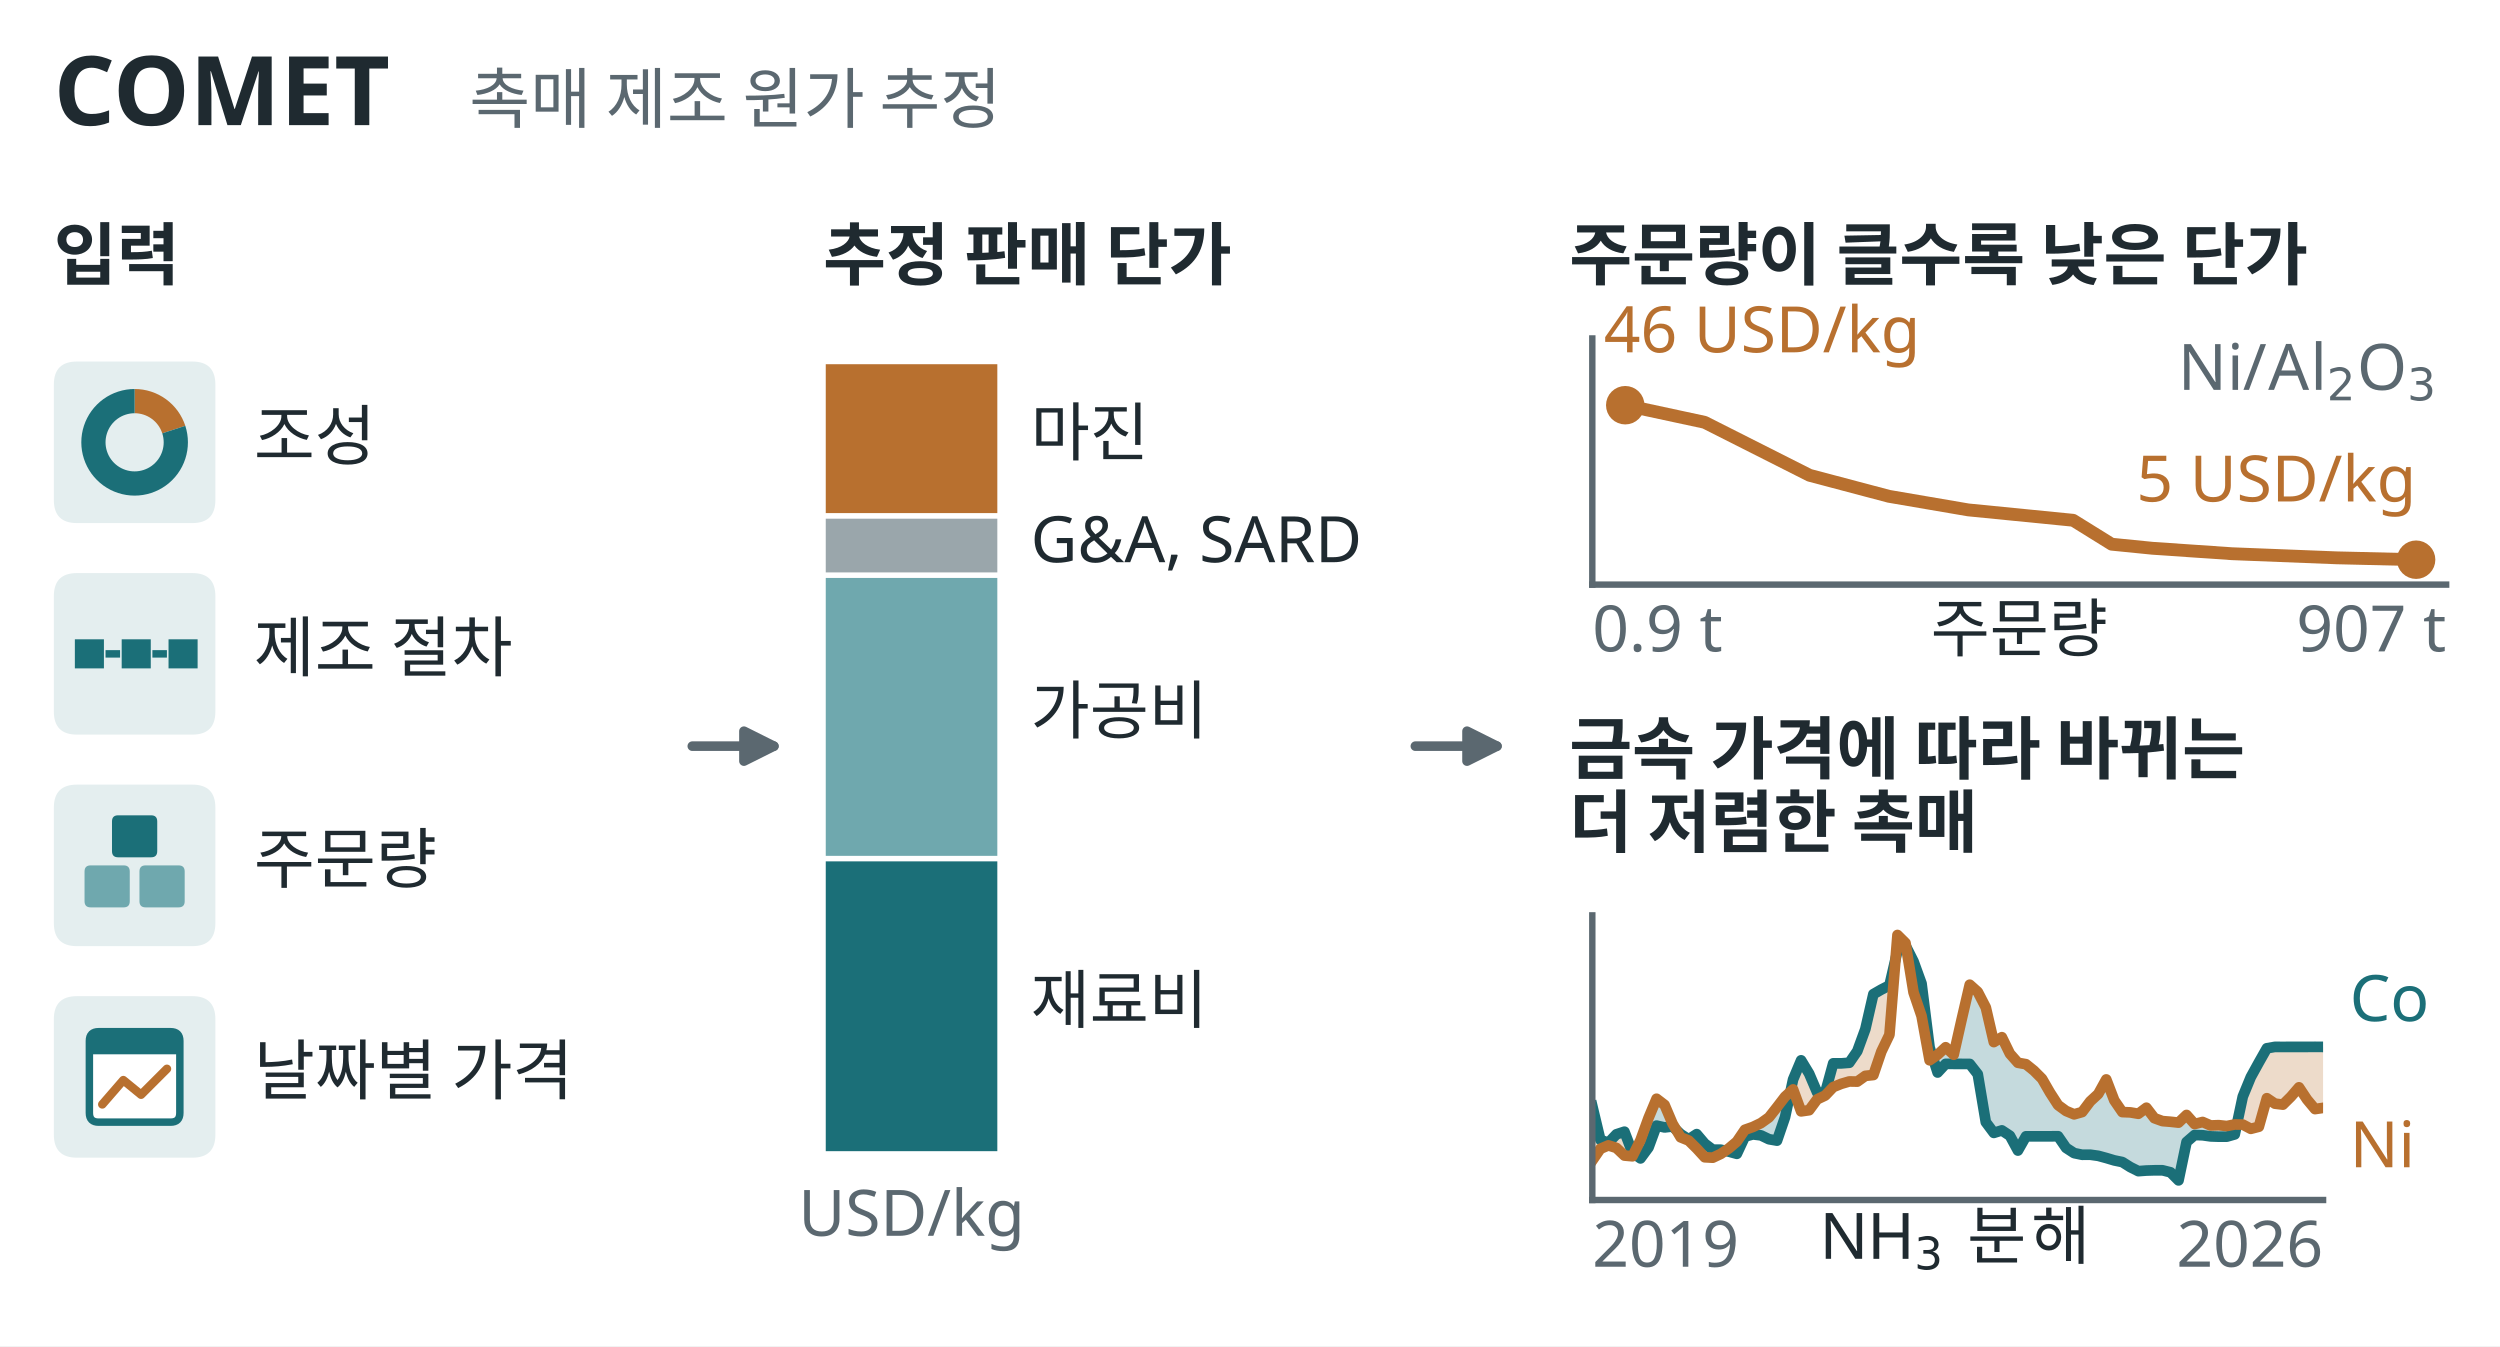
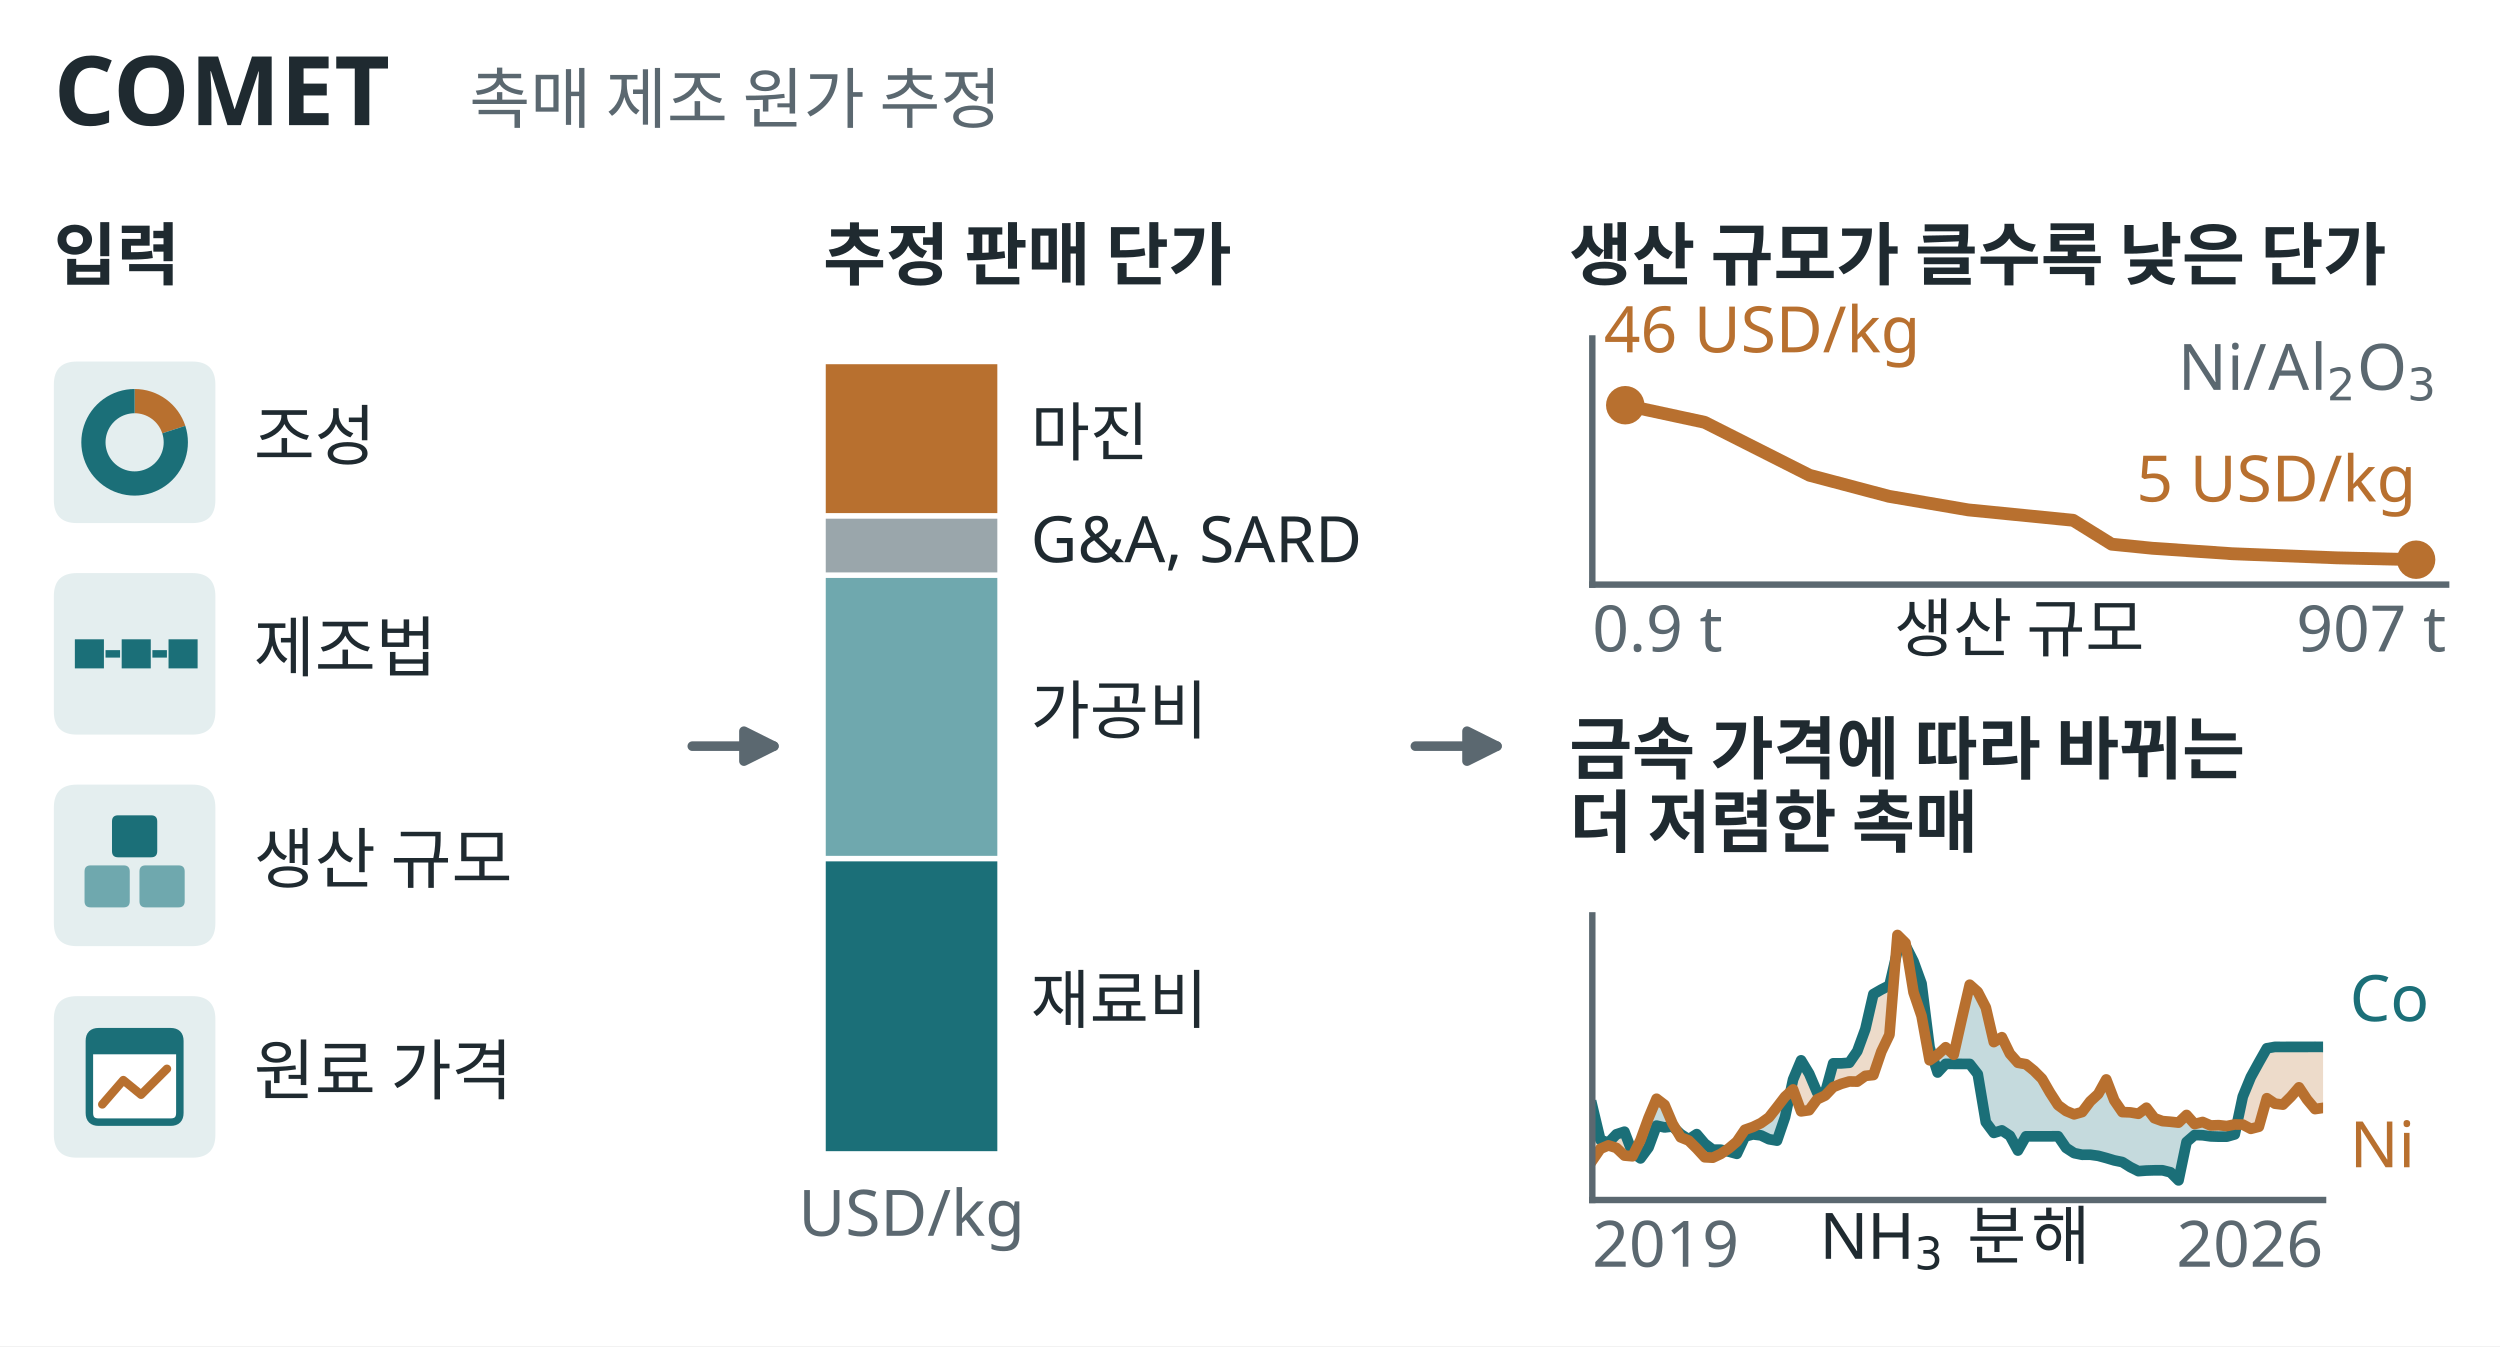
<svg xmlns="http://www.w3.org/2000/svg" xmlns:xlink="http://www.w3.org/1999/xlink" width="234pt" height="126pt" viewBox="0 0 234 126" version="1.1">
  <defs>
    <style type="text/css">*{stroke-linejoin: round; stroke-linecap: butt}</style>
  </defs>
  <g id="figure_1">
    <g id="patch_1">
      <path d="M 0 126 L 234 126 L 234 0 L 0 0 z " style="fill: #ffffff" />
    </g>
    <g id="axes_1">
      <g id="patch_2">
        <path d="M 7.2 48.96 L 18 48.96 Q 20.16 48.96 20.16 46.8 L 20.16 36 Q 20.16 33.84 18 33.84 L 7.2 33.84 Q 5.04 33.84 5.04 36 L 5.04 46.8 Q 5.04 48.96 7.2 48.96 z " clip-path="url(#pe69bccf116)" style="fill: #e4eeef" />
      </g>
      <g id="patch_3">
        <path d="M 17.345 39.858 C 17.02 38.856 16.385 37.983 15.533 37.363 C 14.68 36.744 13.654 36.41 12.6 36.41 L 12.6 38.678 C 13.175 38.678 13.735 38.86 14.2 39.198 C 14.665 39.536 15.011 40.012 15.188 40.559 z " clip-path="url(#pe69bccf116)" style="fill: #b8702f" />
      </g>
      <g id="patch_4">
        <path d="M 12.6 36.41 C 12.076 36.41 11.556 36.493 11.058 36.655 C 10.56 36.816 10.091 37.056 9.667 37.363 C 9.244 37.671 8.871 38.044 8.563 38.467 C 8.256 38.891 8.016 39.36 7.855 39.858 C 7.693 40.356 7.61 40.876 7.61 41.4 C 7.61 41.924 7.693 42.444 7.855 42.942 C 8.016 43.44 8.256 43.909 8.563 44.333 C 8.871 44.756 9.244 45.129 9.667 45.437 C 10.091 45.744 10.56 45.984 11.058 46.145 C 11.556 46.307 12.076 46.39 12.6 46.39 C 13.124 46.39 13.644 46.307 14.142 46.145 C 14.64 45.984 15.109 45.744 15.533 45.437 C 15.956 45.129 16.329 44.756 16.637 44.333 C 16.944 43.909 17.184 43.44 17.345 42.942 C 17.507 42.444 17.59 41.924 17.59 41.4 C 17.59 40.876 17.507 40.356 17.345 39.858 L 15.188 40.559 C 15.277 40.831 15.322 41.114 15.322 41.4 C 15.322 41.686 15.277 41.969 15.188 42.241 C 15.1 42.513 14.97 42.769 14.802 43 C 14.634 43.231 14.431 43.434 14.2 43.602 C 13.969 43.77 13.713 43.9 13.441 43.988 C 13.169 44.077 12.886 44.122 12.6 44.122 C 12.314 44.122 12.031 44.077 11.759 43.988 C 11.487 43.9 11.231 43.77 11 43.602 C 10.769 43.434 10.566 43.231 10.398 43 C 10.23 42.769 10.1 42.513 10.012 42.241 C 9.923 41.969 9.878 41.686 9.878 41.4 C 9.878 41.114 9.923 40.831 10.012 40.559 C 10.1 40.287 10.23 40.031 10.398 39.8 C 10.566 39.569 10.769 39.366 11 39.198 C 11.231 39.03 11.487 38.9 11.759 38.812 C 12.031 38.723 12.314 38.678 12.6 38.678 z " clip-path="url(#pe69bccf116)" style="fill: #1b6f78" />
      </g>
      <g id="patch_5">
        <path d="M 7.2 68.76 L 18 68.76 Q 20.16 68.76 20.16 66.6 L 20.16 55.8 Q 20.16 53.64 18 53.64 L 7.2 53.64 Q 5.04 53.64 5.04 55.8 L 5.04 66.6 Q 5.04 68.76 7.2 68.76 z " clip-path="url(#pe69bccf116)" style="fill: #e4eeef" />
      </g>
      <g id="patch_6">
        <path d="M 7.006 62.561 L 9.727 62.561 L 9.727 59.839 L 7.006 59.839 z " clip-path="url(#pe69bccf116)" style="fill: #1b6f78" />
      </g>
      <g id="patch_7">
        <path d="M 11.39 62.561 L 14.112 62.561 L 14.112 59.839 L 11.39 59.839 z " clip-path="url(#pe69bccf116)" style="fill: #1b6f78" />
      </g>
      <g id="patch_8">
        <path d="M 15.775 62.561 L 18.497 62.561 L 18.497 59.839 L 15.775 59.839 z " clip-path="url(#pe69bccf116)" style="fill: #1b6f78" />
      </g>
      <g id="patch_9">
        <path d="M 7.2 88.56 L 18 88.56 Q 20.16 88.56 20.16 86.4 L 20.16 75.6 Q 20.16 73.44 18 73.44 L 7.2 73.44 Q 5.04 73.44 5.04 75.6 L 5.04 86.4 Q 5.04 88.56 7.2 88.56 z " clip-path="url(#pe69bccf116)" style="fill: #e4eeef" />
      </g>
      <g id="patch_10">
        <path d="M 8.489 84.931 L 11.57 84.931 Q 12.146 84.931 12.146 84.355 L 12.146 81.576 Q 12.146 81 11.57 81 L 8.489 81 Q 7.913 81 7.913 81.576 L 7.913 84.355 Q 7.913 84.931 8.489 84.931 z " clip-path="url(#pe69bccf116)" style="fill: #6fa8ae" />
      </g>
      <g id="patch_11">
        <path d="M 13.63 84.931 L 16.711 84.931 Q 17.287 84.931 17.287 84.355 L 17.287 81.576 Q 17.287 81 16.711 81 L 13.63 81 Q 13.054 81 13.054 81.576 L 13.054 84.355 Q 13.054 84.931 13.63 84.931 z " clip-path="url(#pe69bccf116)" style="fill: #6fa8ae" />
      </g>
      <g id="patch_12">
        <path d="M 11.059 80.244 L 14.141 80.244 Q 14.717 80.244 14.717 79.668 L 14.717 76.889 Q 14.717 76.313 14.141 76.313 L 11.059 76.313 Q 10.483 76.313 10.483 76.889 L 10.483 79.668 Q 10.483 80.244 11.059 80.244 z " clip-path="url(#pe69bccf116)" style="fill: #1b6f78" />
      </g>
      <g id="patch_13">
        <path d="M 7.2 108.36 L 18 108.36 Q 20.16 108.36 20.16 106.2 L 20.16 95.4 Q 20.16 93.24 18 93.24 L 7.2 93.24 Q 5.04 93.24 5.04 95.4 L 5.04 106.2 Q 5.04 108.36 7.2 108.36 z " clip-path="url(#pe69bccf116)" style="fill: #e4eeef" />
      </g>
      <g id="patch_14">
        <path d="M 9.23 105.034 L 15.97 105.034 Q 16.834 105.034 16.834 104.17 L 16.834 97.43 Q 16.834 96.566 15.97 96.566 L 9.23 96.566 Q 8.366 96.566 8.366 97.43 L 8.366 104.17 Q 8.366 105.034 9.23 105.034 z " clip-path="url(#pe69bccf116)" style="fill: #ffffff; stroke: #1b6f78; stroke-width: 0.7; stroke-linejoin: miter" />
      </g>
      <g id="patch_15">
        <path d="M 8.366 98.683 L 16.834 98.683 L 16.834 96.566 L 8.366 96.566 z " clip-path="url(#pe69bccf116)" style="fill: #1b6f78" />
      </g>
      <g id="patch_16">
        <path d="M 77.04 108 L 93.6 108 L 93.6 80.358 L 77.04 80.358 z " clip-path="url(#pe69bccf116)" style="fill: #1b6f78; stroke: #ffffff; stroke-width: 0.5; stroke-linejoin: miter" />
      </g>
      <g id="patch_17">
        <path d="M 77.04 80.358 L 93.6 80.358 L 93.6 53.828 L 77.04 53.828 z " clip-path="url(#pe69bccf116)" style="fill: #6fa8ae; stroke: #ffffff; stroke-width: 0.5; stroke-linejoin: miter" />
      </g>
      <g id="patch_18">
        <path d="M 77.04 53.828 L 93.6 53.828 L 93.6 48.276 L 77.04 48.276 z " clip-path="url(#pe69bccf116)" style="fill: #9aa6ab; stroke: #ffffff; stroke-width: 0.5; stroke-linejoin: miter" />
      </g>
      <g id="patch_19">
        <path d="M 77.04 48.276 L 93.6 48.276 L 93.6 33.84 L 77.04 33.84 z " clip-path="url(#pe69bccf116)" style="fill: #b8702f; stroke: #ffffff; stroke-width: 0.5; stroke-linejoin: miter" />
      </g>
      <g id="patch_20">
        <path d="M 64.8 69.84 Q 69.12 69.84 72.434 69.84 " clip-path="url(#pe69bccf116)" style="fill: none; stroke: #5b6870; stroke-width: 0.9; stroke-linecap: round" />
        <path d="M 69.634 68.44 L 72.434 69.84 L 69.634 71.24 z " clip-path="url(#pe69bccf116)" style="fill: #5b6870; stroke: #5b6870; stroke-width: 0.9; stroke-linecap: round" />
      </g>
      <g id="patch_21">
        <path d="M 132.48 69.84 Q 136.8 69.84 140.114 69.84 " clip-path="url(#pe69bccf116)" style="fill: none; stroke: #5b6870; stroke-width: 0.9; stroke-linecap: round" />
        <path d="M 137.314 68.44 L 140.114 69.84 L 137.314 71.24 z " clip-path="url(#pe69bccf116)" style="fill: #5b6870; stroke: #5b6870; stroke-width: 0.9; stroke-linecap: round" />
      </g>
      <g id="line2d_1">
        <path d="M 9.878 61.2 L 11.239 61.2 " clip-path="url(#pe69bccf116)" style="fill: none; stroke: #1b6f78; stroke-width: 0.7" />
      </g>
      <g id="line2d_2">
        <path d="M 14.263 61.2 L 15.624 61.2 " clip-path="url(#pe69bccf116)" style="fill: none; stroke: #1b6f78; stroke-width: 0.7" />
      </g>
      <g id="line2d_3">
        <path d="M 9.576 103.37 L 11.542 101.102 L 13.205 102.463 L 15.624 100.044 " clip-path="url(#pe69bccf116)" style="fill: none; stroke: #b8702f; stroke-width: 0.8; stroke-linecap: round" />
      </g>
      <g id="text_1">
        <text style="font-weight: 700; font-size: 9px; font-family: 'Malgun Gothic'; text-anchor: start; fill: #1f2a30" x="5.04" y="11.713" transform="rotate(-0 5.04 11.71266)">COMET</text>
      </g>
      <g id="text_2">
        <text style="font-size: 6.2px; font-family: 'Malgun Gothic'; text-anchor: start; fill: #5b6870" x="43.92" y="11.485" transform="rotate(-0 43.92 11.48472)">촉매 제조 원가 추정</text>
      </g>
      <g id="text_3">
        <text style="font-weight: 700; font-size: 6.4px; font-family: 'Malgun Gothic'; text-anchor: start; fill: #1f2a30" x="5.04" y="26.153" transform="rotate(-0 5.04 26.153)">입력</text>
      </g>
      <g id="text_4">
        <text style="font-size: 6.2px; font-family: 'Malgun Gothic'; text-anchor: start; fill: #1f2a30" x="23.76" y="43.021" transform="rotate(-0 23.76 43.02072)">조성</text>
      </g>
      <g id="text_5">
-         <text style="font-size: 6.2px; font-family: 'Malgun Gothic'; text-anchor: start; fill: #1f2a30" x="23.76" y="62.821" transform="rotate(-0 23.76 62.82072)">제조 절차</text>
+         <text style="font-size: 6.2px; font-family: 'Malgun Gothic'; text-anchor: start; fill: #1f2a30" x="23.76" y="62.821" transform="rotate(-0 23.76 62.82072)">제조법</text>
      </g>
      <g id="text_6">
-         <text style="font-size: 6.2px; font-family: 'Malgun Gothic'; text-anchor: start; fill: #1f2a30" x="23.76" y="82.621" transform="rotate(-0 23.76 82.62072)">주문량</text>
+         <text style="font-size: 6.2px; font-family: 'Malgun Gothic'; text-anchor: start; fill: #1f2a30" x="23.76" y="82.621" transform="rotate(-0 23.76 82.62072)">생산 규모</text>
      </g>
      <g id="text_7">
-         <text style="font-size: 6.2px; font-family: 'Malgun Gothic'; text-anchor: start; fill: #1f2a30" x="23.76" y="102.421" transform="rotate(-0 23.76 102.4207)">날짜별 가격</text>
+         <text style="font-size: 6.2px; font-family: 'Malgun Gothic'; text-anchor: start; fill: #1f2a30" x="23.76" y="102.421" transform="rotate(-0 23.76 102.4207)">원료 가격</text>
      </g>
      <g id="text_8">
        <text style="font-size: 6px; font-family: 'Malgun Gothic'; text-anchor: start; fill: #1f2a30" x="96.48" y="95.747" transform="rotate(-0 96.48 95.74724)">재료비</text>
      </g>
      <g id="text_9">
        <text style="font-size: 6px; font-family: 'Malgun Gothic'; text-anchor: start; fill: #1f2a30" x="96.48" y="68.661" transform="rotate(-0 96.48 68.66131)">가공비</text>
      </g>
      <g id="text_10">
        <text style="font-size: 6px; font-family: 'Malgun Gothic'; text-anchor: start; fill: #1f2a30" x="96.48" y="52.621" transform="rotate(-0 96.48 52.62062)">G&amp;A, SARD</text>
      </g>
      <g id="text_11">
        <text style="font-size: 6px; font-family: 'Malgun Gothic'; text-anchor: start; fill: #1f2a30" x="96.48" y="42.627" transform="rotate(-0 96.48 42.62655)">마진</text>
      </g>
      <g id="text_12">
        <text style="font-weight: 700; font-size: 6.4px; font-family: 'Malgun Gothic'; text-anchor: start; fill: #1f2a30" x="77.04" y="26.153" transform="rotate(-0 77.04 26.153)">추정 판매 단가</text>
      </g>
      <g id="text_13">
        <text style="font-size: 6px; font-family: 'Malgun Gothic'; text-anchor: middle; fill: #5b6870" x="85.32" y="115.672" transform="rotate(-0 85.32 115.6725)">USD/kg</text>
      </g>
      <g id="text_14">
-         <text style="font-weight: 700; font-size: 6.4px; font-family: 'Malgun Gothic'; text-anchor: start; fill: #1f2a30" x="146.88" y="26.153" transform="rotate(-0 146.88 26.153)">주문량이 클수록 낮은 단가</text>
+         <text style="font-weight: 700; font-size: 6.4px; font-family: 'Malgun Gothic'; text-anchor: start; fill: #1f2a30" x="146.88" y="26.153" transform="rotate(-0 146.88 26.153)">생산 규모가 클수록 낮은 단가</text>
      </g>
      <g id="text_15">
        <text style="font-size: 6px; font-family: 'Malgun Gothic'; text-anchor: start; fill: #5b6870" x="149.04" y="60.968" transform="rotate(-0 149.04 60.96844)">0.9 t</text>
      </g>
      <g id="text_16">
        <text style="font-size: 6px; font-family: 'Malgun Gothic'; text-anchor: end; fill: #5b6870" x="228.96" y="60.968" transform="rotate(-0 228.96 60.96844)">907 t</text>
      </g>
      <g id="text_17">
-         <text style="font-size: 6px; font-family: 'Malgun Gothic'; text-anchor: middle; fill: #1f2a30" x="189" y="60.968" transform="rotate(-0 189 60.96844)">주문량</text>
+         <text style="font-size: 6px; font-family: 'Malgun Gothic'; text-anchor: middle; fill: #1f2a30" x="189" y="60.968" transform="rotate(-0 189 60.96844)">생산 규모</text>
      </g>
      <g id="text_18">
        <text style="font-weight: 700; font-size: 6.4px; font-family: 'Malgun Gothic'; fill: #1f2a30" transform="translate(146.88 72.40405)">금속 가격에 따라 바뀌는</text>
        <text style="font-weight: 700; font-size: 6.4px; font-family: 'Malgun Gothic'; fill: #1f2a30" transform="translate(146.88 79.26195)">더 저렴한 촉매</text>
      </g>
      <g id="text_19">
        <text style="font-size: 6px; font-family: 'Malgun Gothic'; text-anchor: start; fill: #5b6870" x="149.04" y="118.568" transform="rotate(-0 149.04 118.5684)">2019</text>
      </g>
      <g id="text_20">
        <text style="font-size: 6px; font-family: 'Malgun Gothic'; text-anchor: end; fill: #5b6870" x="217.44" y="118.568" transform="rotate(-0 217.44 118.5684)">2026</text>
      </g>
      <g id="text_21">
        <g style="fill: #1f2a30" transform="translate(170.31 118.7016)">
          <text>
            <tspan x="0" y="-0.875" style="font-size: 6px; font-family: 'Malgun Gothic'; fill: #1f2a30">N</tspan>
            <tspan x="4.466" y="-0.875" style="font-size: 6px; font-family: 'Malgun Gothic'; fill: #1f2a30">H</tspan>
            <tspan x="11.707" y="-0.875" style="font-size: 6px; font-family: 'Malgun Gothic'; fill: #1f2a30"> </tspan>
            <tspan x="13.817" y="-0.875" style="font-size: 6px; font-family: 'Malgun Gothic'; fill: #1f2a30">분</tspan>
            <tspan x="19.817" y="-0.875" style="font-size: 6px; font-family: 'Malgun Gothic'; fill: #1f2a30">해</tspan>
            <tspan x="8.871" y="0.109" style="font-size: 4.2px; font-family: 'DejaVu Sans'; fill: #1f2a30">3</tspan>
          </text>
        </g>
      </g>
    </g>
    <g id="axes_2">
      <g id="patch_22">
        <path d="M 149.04 54.72 L 228.96 54.72 L 228.96 31.68 L 149.04 31.68 z " style="fill: #ffffff" />
      </g>
      <g id="matplotlib.axis_1" />
      <g id="matplotlib.axis_2" />
      <g id="line2d_4">
        <path d="M 152.123 37.928 L 159.551 39.527 L 169.37 44.486 L 176.798 46.454 L 184.226 47.726 L 194.045 48.698 L 197.651 50.937 L 201.473 51.319 L 208.901 51.827 L 218.72 52.213 L 226.148 52.388 " clip-path="url(#pf644582fc7)" style="fill: none; stroke: #b8702f; stroke-width: 1.2; stroke-linecap: square" />
      </g>
      <g id="line2d_5">
        <defs>
          <path id="mf2eb893b28" d="M 0 1.3 C 0.345 1.3 0.675 1.163 0.919 0.919 C 1.163 0.675 1.3 0.345 1.3 0 C 1.3 -0.345 1.163 -0.675 0.919 -0.919 C 0.675 -1.163 0.345 -1.3 0 -1.3 C -0.345 -1.3 -0.675 -1.163 -0.919 -0.919 C -1.163 -0.675 -1.3 -0.345 -1.3 0 C -1.3 0.345 -1.163 0.675 -0.919 0.919 C -0.675 1.163 -0.345 1.3 0 1.3 z " style="stroke: #b8702f" />
        </defs>
        <g clip-path="url(#pf644582fc7)">
          <use xlink:href="#mf2eb893b28" x="152.123" y="37.928" style="fill: #b8702f; stroke: #b8702f" />
          <use xlink:href="#mf2eb893b28" x="226.148" y="52.388" style="fill: #b8702f; stroke: #b8702f" />
        </g>
      </g>
      <g id="patch_23">
        <path d="M 149.04 54.72 L 149.04 31.68 " style="fill: none; stroke: #5b6870; stroke-width: 0.6; stroke-linejoin: miter; stroke-linecap: square" />
      </g>
      <g id="patch_24">
        <path d="M 149.04 54.72 L 228.96 54.72 " style="fill: none; stroke: #5b6870; stroke-width: 0.6; stroke-linejoin: miter; stroke-linecap: square" />
      </g>
      <g id="text_22">
        <text style="font-size: 6px; font-family: 'Malgun Gothic'; text-anchor: start; fill: #b8702f" x="150.123" y="32.978" transform="rotate(-0 150.1229 32.97781)">46 USD/kg</text>
      </g>
      <g id="text_23">
        <text style="font-size: 6px; font-family: 'Malgun Gothic'; text-anchor: end; fill: #b8702f" x="226.148" y="46.937" transform="rotate(-0 226.1484 46.93738)">5 USD/kg</text>
      </g>
      <g id="text_24">
        <g style="fill: #5b6870" transform="translate(203.8608 36.92651)">
          <text>
            <tspan x="0" y="-0.438" style="font-size: 6px; font-family: 'Malgun Gothic'; fill: #5b6870">N</tspan>
            <tspan x="4.591" y="-0.438" style="font-size: 6px; font-family: 'Malgun Gothic'; fill: #5b6870">i</tspan>
            <tspan x="6.067" y="-0.438" style="font-size: 6px; font-family: 'Malgun Gothic'; fill: #5b6870">/</tspan>
            <tspan x="8.443" y="-0.438" style="font-size: 6px; font-family: 'Malgun Gothic'; fill: #5b6870">A</tspan>
            <tspan x="12.393" y="-0.438" style="font-size: 6px; font-family: 'Malgun Gothic'; fill: #5b6870">l</tspan>
            <tspan x="16.763" y="-0.438" style="font-size: 6px; font-family: 'Malgun Gothic'; fill: #5b6870">O</tspan>
            <tspan x="13.927" y="0.547" style="font-size: 4.2px; font-family: 'DejaVu Sans'; fill: #5b6870">2</tspan>
            <tspan x="21.461" y="0.547" style="font-size: 4.2px; font-family: 'DejaVu Sans'; fill: #5b6870">3</tspan>
          </text>
        </g>
      </g>
    </g>
    <g id="axes_3">
      <g id="patch_25">
        <path d="M 149.04 112.32 L 217.44 112.32 L 217.44 85.68 L 149.04 85.68 z " style="fill: #ffffff" />
      </g>
      <g id="FillBetweenPolyCollection_1">
        <path d="M 152.923 107.978 L 153.55 108.425 L 154.302 107.402 L 155.053 105.358 L 155.805 105.527 L 156.556 105.436 L 156.899 105.763 L 156.556 105.186 L 155.805 103.42 L 155.053 102.844 L 154.302 104.643 L 153.55 106.718 z " clip-path="url(#pd063a00e7a)" style="fill: #1b6f78; fill-opacity: 0.25" />
        <path d="M 161.492 107.713 L 161.818 107.791 L 162.57 107.996 L 163.321 106.385 L 164.073 106.178 L 164.825 106.271 L 165.576 106.632 L 166.328 106.763 L 167.08 104.568 L 167.586 102.193 L 167.08 102.65 L 166.328 103.631 L 165.576 104.587 L 164.825 105.123 L 164.073 105.483 L 163.321 105.747 L 162.57 106.853 L 161.818 107.49 z " clip-path="url(#pd063a00e7a)" style="fill: #1b6f78; fill-opacity: 0.25" />
        <path d="M 177.421 89.77 L 177.603 88.985 L 178.354 88.498 L 178.411 88.61 L 178.354 88.262 L 177.603 87.517 z " clip-path="url(#pd063a00e7a)" style="fill: #1b6f78; fill-opacity: 0.25" />
        <path d="M 180.924 99.023 L 181.361 100.386 L 182.113 99.578 L 182.864 99.58 L 183.616 99.582 L 184.367 99.585 L 185.119 100.545 L 185.871 105.032 L 186.622 106.038 L 187.374 105.806 L 188.126 106.304 L 188.877 107.69 L 189.629 106.361 L 190.381 106.361 L 191.132 106.361 L 191.884 106.36 L 192.636 106.353 L 193.387 107.443 L 194.139 107.931 L 194.891 108.086 L 195.642 108.081 L 196.394 108.185 L 197.145 108.389 L 197.897 108.614 L 198.649 108.769 L 199.4 109.242 L 200.152 109.619 L 200.904 109.564 L 201.655 109.541 L 202.407 109.539 L 203.159 109.728 L 203.91 110.483 L 204.662 106.891 L 205.414 106.239 L 206.165 106.26 L 206.917 106.367 L 207.669 106.392 L 208.42 106.392 L 209.172 106.178 L 209.368 105.254 L 209.172 105.251 L 208.42 105.397 L 207.669 105.317 L 206.917 105.345 L 206.165 105.018 L 205.414 105.21 L 204.662 104.361 L 203.91 105.078 L 203.159 104.996 L 202.407 104.935 L 201.655 104.663 L 200.904 103.685 L 200.152 104.248 L 199.4 104.12 L 198.649 104.091 L 197.897 102.994 L 197.145 101.036 L 196.394 102.396 L 195.642 103.09 L 194.891 104.087 L 194.139 104.301 L 193.387 103.988 L 192.636 103.438 L 191.884 102.273 L 191.132 100.971 L 190.381 100.217 L 189.629 99.609 L 188.877 99.475 L 188.126 98.625 L 187.374 97.083 L 186.622 97.539 L 185.871 94.297 L 185.119 92.843 L 184.367 92.17 L 183.616 95.396 L 182.864 98.722 L 182.113 98.023 L 181.361 98.72 z " clip-path="url(#pd063a00e7a)" style="fill: #1b6f78; fill-opacity: 0.25" />
      </g>
      <g id="FillBetweenPolyCollection_2">
        <path d="M 149.04 103.534 L 149.04 103.534 L 149.792 106.684 L 150.543 106.965 L 151.295 106.172 L 152.047 105.927 L 152.798 107.888 L 152.923 107.978 L 152.798 108.228 L 152.047 108.16 L 151.295 107.447 L 150.543 107.208 L 149.792 107.529 L 149.04 108.625 z " clip-path="url(#pd063a00e7a)" style="fill: #b8702f; fill-opacity: 0.25" />
        <path d="M 156.899 105.763 L 157.308 106.153 L 158.06 106.642 L 158.811 106.156 L 159.563 107.043 L 160.315 107.612 L 161.066 107.612 L 161.492 107.713 L 161.066 108.005 L 160.315 108.36 L 159.563 108.319 L 158.811 107.5 L 158.06 106.755 L 157.308 106.451 z " clip-path="url(#pd063a00e7a)" style="fill: #b8702f; fill-opacity: 0.25" />
        <path d="M 167.586 102.193 L 167.831 101.042 L 168.583 99.249 L 169.335 100.491 L 170.086 102.25 L 170.838 102.274 L 171.589 99.529 L 172.341 99.532 L 173.093 99.474 L 173.844 98.383 L 174.596 96.322 L 175.348 93.052 L 176.099 92.62 L 176.851 92.237 L 177.421 89.77 L 176.851 96.853 L 176.099 98.418 L 175.348 100.622 L 174.596 100.7 L 173.844 101.238 L 173.093 101.224 L 172.341 101.446 L 171.589 101.75 L 170.838 102.541 L 170.086 102.896 L 169.335 103.915 L 168.583 104.023 L 167.831 101.971 z " clip-path="url(#pd063a00e7a)" style="fill: #b8702f; fill-opacity: 0.25" />
        <path d="M 178.411 88.61 L 179.106 89.987 L 179.858 92.06 L 180.609 98.041 L 180.924 99.023 L 180.609 99.241 L 179.858 95.099 L 179.106 92.884 z " clip-path="url(#pd063a00e7a)" style="fill: #b8702f; fill-opacity: 0.25" />
        <path d="M 209.368 105.254 L 209.924 102.641 L 210.675 100.814 L 211.427 99.447 L 212.178 98.12 L 212.93 97.989 L 213.682 97.992 L 214.433 97.989 L 215.185 97.99 L 215.937 97.99 L 216.688 97.984 L 217.44 97.99 L 217.44 97.99 L 217.44 103.698 L 216.688 103.81 L 215.937 102.91 L 215.185 101.775 L 214.433 102.648 L 213.682 103.392 L 212.93 103.301 L 212.178 102.794 L 211.427 105.462 L 210.675 105.658 L 209.924 105.261 z " clip-path="url(#pd063a00e7a)" style="fill: #b8702f; fill-opacity: 0.25" />
      </g>
      <g id="matplotlib.axis_3" />
      <g id="matplotlib.axis_4" />
      <g id="line2d_6">
        <path d="M 149.04 103.534 L 149.792 106.684 L 150.543 106.965 L 151.295 106.172 L 152.047 105.927 L 152.798 107.888 L 153.55 108.425 L 154.302 107.402 L 155.053 105.358 L 155.805 105.527 L 156.556 105.436 L 157.308 106.153 L 158.06 106.642 L 158.811 106.156 L 159.563 107.043 L 160.315 107.612 L 161.066 107.612 L 161.818 107.791 L 162.57 107.996 L 163.321 106.385 L 164.073 106.178 L 164.825 106.271 L 165.576 106.632 L 166.328 106.763 L 167.08 104.568 L 167.831 101.042 L 168.583 99.249 L 169.335 100.491 L 170.086 102.25 L 170.838 102.274 L 171.589 99.529 L 172.341 99.532 L 173.093 99.474 L 173.844 98.383 L 174.596 96.322 L 175.348 93.052 L 176.099 92.62 L 176.851 92.237 L 177.603 88.985 L 178.354 88.498 L 179.106 89.987 L 179.858 92.06 L 180.609 98.041 L 181.361 100.386 L 182.113 99.578 L 182.864 99.58 L 183.616 99.582 L 184.367 99.585 L 185.119 100.545 L 185.871 105.032 L 186.622 106.038 L 187.374 105.806 L 188.126 106.304 L 188.877 107.69 L 189.629 106.361 L 190.381 106.361 L 191.132 106.361 L 191.884 106.36 L 192.636 106.353 L 193.387 107.443 L 194.139 107.931 L 194.891 108.086 L 195.642 108.081 L 196.394 108.185 L 197.145 108.389 L 197.897 108.614 L 198.649 108.769 L 199.4 109.242 L 200.152 109.619 L 200.904 109.564 L 201.655 109.541 L 202.407 109.539 L 203.159 109.728 L 203.91 110.483 L 204.662 106.891 L 205.414 106.239 L 206.165 106.26 L 206.917 106.367 L 207.669 106.392 L 208.42 106.392 L 209.172 106.178 L 209.924 102.641 L 210.675 100.814 L 211.427 99.447 L 212.178 98.12 L 212.93 97.989 L 213.682 97.992 L 214.433 97.989 L 215.185 97.99 L 215.937 97.99 L 216.688 97.984 L 217.44 97.99 " clip-path="url(#pd063a00e7a)" style="fill: none; stroke: #1b6f78; stroke-linecap: square" />
      </g>
      <g id="line2d_7">
        <path d="M 149.04 108.625 L 149.792 107.529 L 150.543 107.208 L 151.295 107.447 L 152.047 108.16 L 152.798 108.228 L 153.55 106.718 L 154.302 104.643 L 155.053 102.844 L 155.805 103.42 L 156.556 105.186 L 157.308 106.451 L 158.06 106.755 L 158.811 107.5 L 159.563 108.319 L 160.315 108.36 L 161.066 108.005 L 161.818 107.49 L 162.57 106.853 L 163.321 105.747 L 164.073 105.483 L 164.825 105.123 L 165.576 104.587 L 166.328 103.631 L 167.08 102.65 L 167.831 101.971 L 168.583 104.023 L 169.335 103.915 L 170.086 102.896 L 170.838 102.541 L 171.589 101.75 L 172.341 101.446 L 173.093 101.224 L 173.844 101.238 L 174.596 100.7 L 175.348 100.622 L 176.099 98.418 L 176.851 96.853 L 177.603 87.517 L 178.354 88.262 L 179.106 92.884 L 179.858 95.099 L 180.609 99.241 L 181.361 98.72 L 182.113 98.023 L 182.864 98.722 L 183.616 95.396 L 184.367 92.17 L 185.119 92.843 L 185.871 94.297 L 186.622 97.539 L 187.374 97.083 L 188.126 98.625 L 188.877 99.475 L 189.629 99.609 L 190.381 100.217 L 191.132 100.971 L 191.884 102.273 L 192.636 103.438 L 193.387 103.988 L 194.139 104.301 L 194.891 104.087 L 195.642 103.09 L 196.394 102.396 L 197.145 101.036 L 197.897 102.994 L 198.649 104.091 L 199.4 104.12 L 200.152 104.248 L 200.904 103.685 L 201.655 104.663 L 202.407 104.935 L 203.159 104.996 L 203.91 105.078 L 204.662 104.361 L 205.414 105.21 L 206.165 105.018 L 206.917 105.345 L 207.669 105.317 L 208.42 105.397 L 209.172 105.251 L 209.924 105.261 L 210.675 105.658 L 211.427 105.462 L 212.178 102.794 L 212.93 103.301 L 213.682 103.392 L 214.433 102.648 L 215.185 101.775 L 215.937 102.91 L 216.688 103.81 L 217.44 103.698 " clip-path="url(#pd063a00e7a)" style="fill: none; stroke: #b8702f; stroke-linecap: square" />
      </g>
      <g id="patch_26">
        <path d="M 149.04 112.32 L 149.04 85.68 " style="fill: none; stroke: #5b6870; stroke-width: 0.6; stroke-linejoin: miter; stroke-linecap: square" />
      </g>
      <g id="patch_27">
        <path d="M 149.04 112.32 L 217.44 112.32 " style="fill: none; stroke: #5b6870; stroke-width: 0.6; stroke-linejoin: miter; stroke-linecap: square" />
      </g>
      <g id="text_25">
        <text style="font-size: 6px; font-family: 'Malgun Gothic'; text-anchor: start; fill: #1b6f78" x="219.94" y="95.572" transform="rotate(-0 219.94 95.57158)">Co</text>
      </g>
      <g id="text_26">
        <text style="font-size: 6px; font-family: 'Malgun Gothic'; text-anchor: start; fill: #b8702f" x="219.94" y="109.254" transform="rotate(-0 219.94 109.2538)">Ni</text>
      </g>
    </g>
  </g>
  <defs>
    <clipPath id="pe69bccf116">
      <rect x="0" y="0" width="234" height="126" />
    </clipPath>
    <clipPath id="pf644582fc7">
      <rect x="149.04" y="31.68" width="79.92" height="23.04" />
    </clipPath>
    <clipPath id="pd063a00e7a">
      <rect x="149.04" y="85.68" width="68.4" height="26.64" />
    </clipPath>
  </defs>
</svg>
